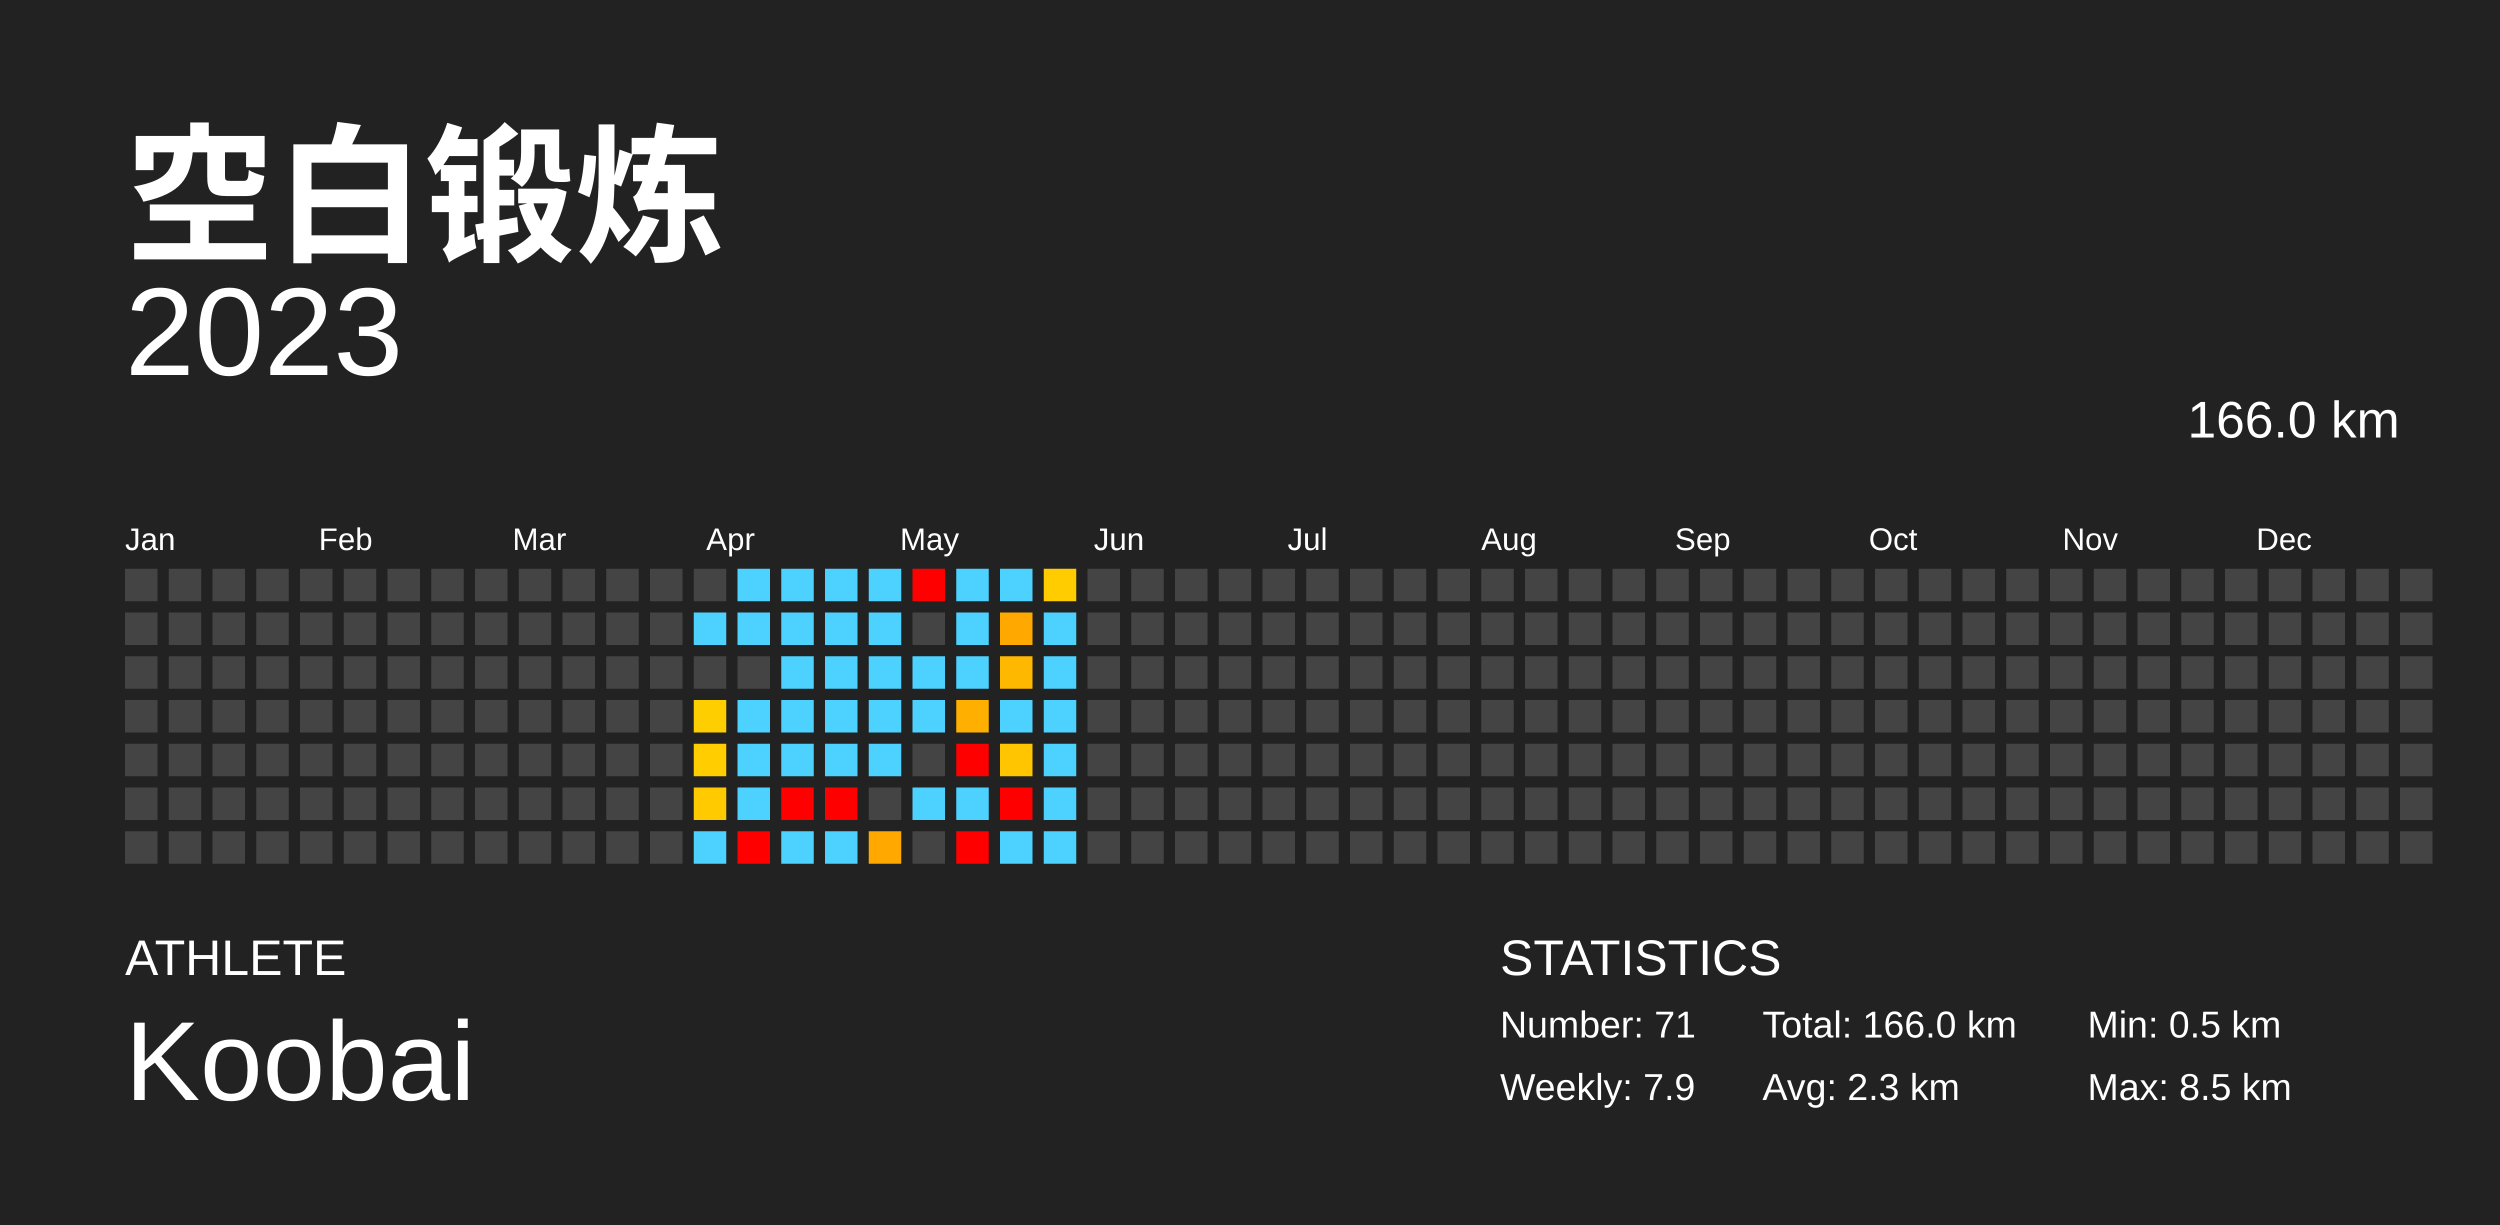
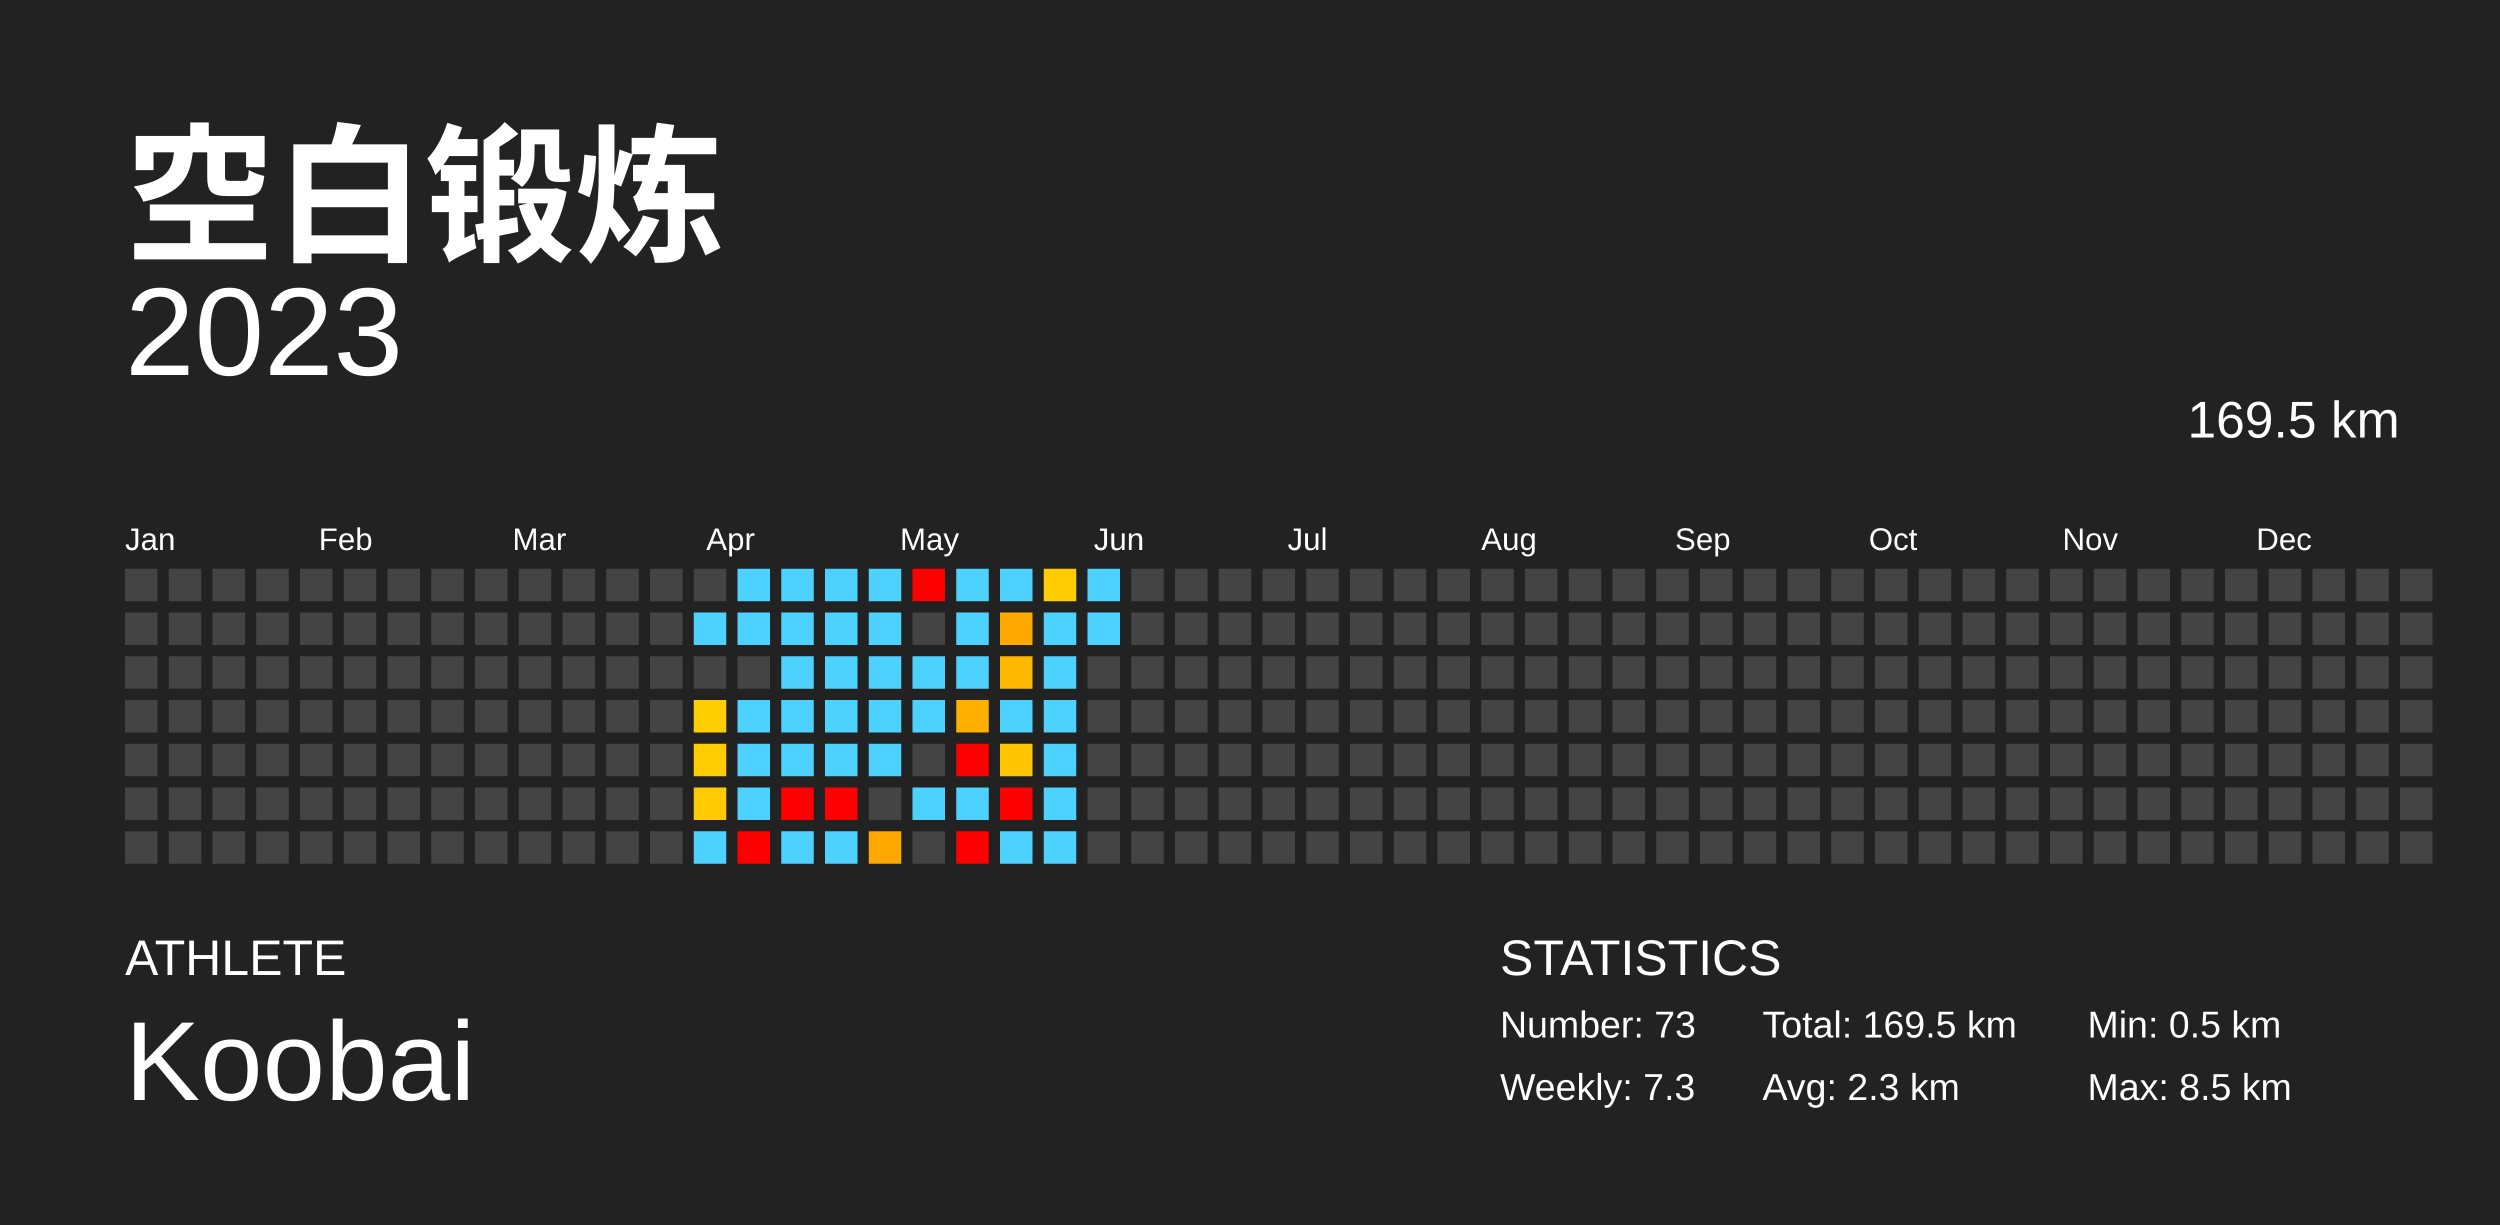
<svg xmlns="http://www.w3.org/2000/svg" baseProfile="full" height="98mm" version="1.1" viewBox="0,0,200,98" width="200mm">
  <defs />
  <rect fill="#222222" height="98" width="200" x="0" y="0" />
  <text fill="#FFFFFF" style="font-size:12px; font-family:Arial; font-weight:bold;" x="10" y="20">空白锻炼</text>
  <text fill="#FFFFFF" style="font-size:4px; font-family:Arial" x="10" y="78">ATHLETE</text>
  <text fill="#FFFFFF" style="font-size:9px; font-family:Arial" x="10" y="88">Koobai</text>
  <text fill="#FFFFFF" style="font-size:4px; font-family:Arial" x="120" y="78">STATISTICS</text>
-   <text fill="#FFFFFF" style="font-size:3px; font-family:Arial" x="120" y="83">Number: 71</text>
-   <text fill="#FFFFFF" style="font-size:3px; font-family:Arial" x="120" y="88">Weekly: 7.9</text>
-   <text fill="#FFFFFF" style="font-size:3px; font-family:Arial" x="141" y="83">Total: 166.0 km</text>
+   <text fill="#FFFFFF" style="font-size:3px; font-family:Arial" x="120" y="83">Number: 73</text>
+   <text fill="#FFFFFF" style="font-size:3px; font-family:Arial" x="120" y="88">Weekly: 7.3</text>
+   <text fill="#FFFFFF" style="font-size:3px; font-family:Arial" x="141" y="83">Total: 169.5 km</text>
  <text fill="#FFFFFF" style="font-size:3px; font-family:Arial" x="141" y="88">Avg: 2.3 km</text>
  <text fill="#FFFFFF" style="font-size:3px; font-family:Arial" x="167" y="83">Min: 0.5 km</text>
  <text fill="#FFFFFF" style="font-size:3px; font-family:Arial" x="167" y="88">Max: 8.5 km</text>
  <text alignment-baseline="hanging" fill="#FFFFFF" style="font-size:10.0px; font-family:Arial;" x="10" y="30">2023</text>
-   <text alignment-baseline="hanging" fill="#FFFFFF" style="font-size:4.125px; font-family:Arial;" x="175" y="35">166.0 km</text>
+   <text alignment-baseline="hanging" fill="#FFFFFF" style="font-size:4.125px; font-family:Arial;" x="175" y="35">169.5 km</text>
  <text fill="#FFFFFF" style="font-size:2.5px; font-family:Arial" x="10.0" y="44">Jan</text>
  <text fill="#FFFFFF" style="font-size:2.5px; font-family:Arial" x="25.5" y="44">Feb</text>
  <text fill="#FFFFFF" style="font-size:2.5px; font-family:Arial" x="41.0" y="44">Mar</text>
  <text fill="#FFFFFF" style="font-size:2.5px; font-family:Arial" x="56.5" y="44">Apr</text>
  <text fill="#FFFFFF" style="font-size:2.5px; font-family:Arial" x="72.0" y="44">May</text>
  <text fill="#FFFFFF" style="font-size:2.5px; font-family:Arial" x="87.5" y="44">Jun</text>
  <text fill="#FFFFFF" style="font-size:2.5px; font-family:Arial" x="103.0" y="44">Jul</text>
  <text fill="#FFFFFF" style="font-size:2.5px; font-family:Arial" x="118.5" y="44">Aug</text>
  <text fill="#FFFFFF" style="font-size:2.5px; font-family:Arial" x="134.0" y="44">Sep</text>
  <text fill="#FFFFFF" style="font-size:2.5px; font-family:Arial" x="149.5" y="44">Oct</text>
  <text fill="#FFFFFF" style="font-size:2.5px; font-family:Arial" x="165.0" y="44">Nov</text>
  <text fill="#FFFFFF" style="font-size:2.5px; font-family:Arial" x="180.5" y="44">Dec</text>
  <rect fill="#444444" height="2.6" width="2.6" x="10.0" y="45.5" />
  <rect fill="#444444" height="2.6" width="2.6" x="10.0" y="49.0" />
  <rect fill="#444444" height="2.6" width="2.6" x="10.0" y="52.5" />
  <rect fill="#444444" height="2.6" width="2.6" x="10.0" y="56.0" />
  <rect fill="#444444" height="2.6" width="2.6" x="10.0" y="59.5" />
  <rect fill="#444444" height="2.6" width="2.6" x="10.0" y="63.0" />
  <rect fill="#444444" height="2.6" width="2.6" x="10.0" y="66.5" />
  <rect fill="#444444" height="2.6" width="2.6" x="13.5" y="45.5" />
  <rect fill="#444444" height="2.6" width="2.6" x="13.5" y="49.0" />
  <rect fill="#444444" height="2.6" width="2.6" x="13.5" y="52.5" />
  <rect fill="#444444" height="2.6" width="2.6" x="13.5" y="56.0" />
  <rect fill="#444444" height="2.6" width="2.6" x="13.5" y="59.5" />
  <rect fill="#444444" height="2.6" width="2.6" x="13.5" y="63.0" />
  <rect fill="#444444" height="2.6" width="2.6" x="13.5" y="66.5" />
  <rect fill="#444444" height="2.6" width="2.6" x="17.0" y="45.5" />
  <rect fill="#444444" height="2.6" width="2.6" x="17.0" y="49.0" />
  <rect fill="#444444" height="2.6" width="2.6" x="17.0" y="52.5" />
  <rect fill="#444444" height="2.6" width="2.6" x="17.0" y="56.0" />
  <rect fill="#444444" height="2.6" width="2.6" x="17.0" y="59.5" />
  <rect fill="#444444" height="2.6" width="2.6" x="17.0" y="63.0" />
  <rect fill="#444444" height="2.6" width="2.6" x="17.0" y="66.5" />
  <rect fill="#444444" height="2.6" width="2.6" x="20.5" y="45.5" />
  <rect fill="#444444" height="2.6" width="2.6" x="20.5" y="49.0" />
  <rect fill="#444444" height="2.6" width="2.6" x="20.5" y="52.5" />
  <rect fill="#444444" height="2.6" width="2.6" x="20.5" y="56.0" />
  <rect fill="#444444" height="2.6" width="2.6" x="20.5" y="59.5" />
  <rect fill="#444444" height="2.6" width="2.6" x="20.5" y="63.0" />
  <rect fill="#444444" height="2.6" width="2.6" x="20.5" y="66.5" />
  <rect fill="#444444" height="2.6" width="2.6" x="24.0" y="45.5" />
  <rect fill="#444444" height="2.6" width="2.6" x="24.0" y="49.0" />
  <rect fill="#444444" height="2.6" width="2.6" x="24.0" y="52.5" />
  <rect fill="#444444" height="2.6" width="2.6" x="24.0" y="56.0" />
  <rect fill="#444444" height="2.6" width="2.6" x="24.0" y="59.5" />
  <rect fill="#444444" height="2.6" width="2.6" x="24.0" y="63.0" />
  <rect fill="#444444" height="2.6" width="2.6" x="24.0" y="66.5" />
  <rect fill="#444444" height="2.6" width="2.6" x="27.5" y="45.5" />
  <rect fill="#444444" height="2.6" width="2.6" x="27.5" y="49.0" />
  <rect fill="#444444" height="2.6" width="2.6" x="27.5" y="52.5" />
  <rect fill="#444444" height="2.6" width="2.6" x="27.5" y="56.0" />
  <rect fill="#444444" height="2.6" width="2.6" x="27.5" y="59.5" />
  <rect fill="#444444" height="2.6" width="2.6" x="27.5" y="63.0" />
  <rect fill="#444444" height="2.6" width="2.6" x="27.5" y="66.5" />
  <rect fill="#444444" height="2.6" width="2.6" x="31.0" y="45.5" />
  <rect fill="#444444" height="2.6" width="2.6" x="31.0" y="49.0" />
  <rect fill="#444444" height="2.6" width="2.6" x="31.0" y="52.5" />
  <rect fill="#444444" height="2.6" width="2.6" x="31.0" y="56.0" />
  <rect fill="#444444" height="2.6" width="2.6" x="31.0" y="59.5" />
  <rect fill="#444444" height="2.6" width="2.6" x="31.0" y="63.0" />
  <rect fill="#444444" height="2.6" width="2.6" x="31.0" y="66.5" />
  <rect fill="#444444" height="2.6" width="2.6" x="34.5" y="45.5" />
  <rect fill="#444444" height="2.6" width="2.6" x="34.5" y="49.0" />
  <rect fill="#444444" height="2.6" width="2.6" x="34.5" y="52.5" />
  <rect fill="#444444" height="2.6" width="2.6" x="34.5" y="56.0" />
  <rect fill="#444444" height="2.6" width="2.6" x="34.5" y="59.5" />
  <rect fill="#444444" height="2.6" width="2.6" x="34.5" y="63.0" />
  <rect fill="#444444" height="2.6" width="2.6" x="34.5" y="66.5" />
  <rect fill="#444444" height="2.6" width="2.6" x="38.0" y="45.5" />
  <rect fill="#444444" height="2.6" width="2.6" x="38.0" y="49.0" />
  <rect fill="#444444" height="2.6" width="2.6" x="38.0" y="52.5" />
  <rect fill="#444444" height="2.6" width="2.6" x="38.0" y="56.0" />
  <rect fill="#444444" height="2.6" width="2.6" x="38.0" y="59.5" />
  <rect fill="#444444" height="2.6" width="2.6" x="38.0" y="63.0" />
  <rect fill="#444444" height="2.6" width="2.6" x="38.0" y="66.5" />
  <rect fill="#444444" height="2.6" width="2.6" x="41.5" y="45.5" />
  <rect fill="#444444" height="2.6" width="2.6" x="41.5" y="49.0" />
  <rect fill="#444444" height="2.6" width="2.6" x="41.5" y="52.5" />
  <rect fill="#444444" height="2.6" width="2.6" x="41.5" y="56.0" />
  <rect fill="#444444" height="2.6" width="2.6" x="41.5" y="59.5" />
  <rect fill="#444444" height="2.6" width="2.6" x="41.5" y="63.0" />
  <rect fill="#444444" height="2.6" width="2.6" x="41.5" y="66.5" />
  <rect fill="#444444" height="2.6" width="2.6" x="45.0" y="45.5" />
  <rect fill="#444444" height="2.6" width="2.6" x="45.0" y="49.0" />
  <rect fill="#444444" height="2.6" width="2.6" x="45.0" y="52.5" />
  <rect fill="#444444" height="2.6" width="2.6" x="45.0" y="56.0" />
  <rect fill="#444444" height="2.6" width="2.6" x="45.0" y="59.5" />
  <rect fill="#444444" height="2.6" width="2.6" x="45.0" y="63.0" />
  <rect fill="#444444" height="2.6" width="2.6" x="45.0" y="66.5" />
  <rect fill="#444444" height="2.6" width="2.6" x="48.5" y="45.5" />
  <rect fill="#444444" height="2.6" width="2.6" x="48.5" y="49.0" />
  <rect fill="#444444" height="2.6" width="2.6" x="48.5" y="52.5" />
  <rect fill="#444444" height="2.6" width="2.6" x="48.5" y="56.0" />
  <rect fill="#444444" height="2.6" width="2.6" x="48.5" y="59.5" />
  <rect fill="#444444" height="2.6" width="2.6" x="48.5" y="63.0" />
  <rect fill="#444444" height="2.6" width="2.6" x="48.5" y="66.5" />
  <rect fill="#444444" height="2.6" width="2.6" x="52.0" y="45.5" />
  <rect fill="#444444" height="2.6" width="2.6" x="52.0" y="49.0" />
  <rect fill="#444444" height="2.6" width="2.6" x="52.0" y="52.5" />
  <rect fill="#444444" height="2.6" width="2.6" x="52.0" y="56.0" />
  <rect fill="#444444" height="2.6" width="2.6" x="52.0" y="59.5" />
  <rect fill="#444444" height="2.6" width="2.6" x="52.0" y="63.0" />
  <rect fill="#444444" height="2.6" width="2.6" x="52.0" y="66.5" />
  <rect fill="#444444" height="2.6" width="2.6" x="55.5" y="45.5" />
  <rect fill="#4dd2ff" height="2.6" width="2.6" x="55.5" y="49.0" />
  <rect fill="#444444" height="2.6" width="2.6" x="55.5" y="52.5" />
  <rect fill="#ffce00" height="2.6" width="2.6" x="55.5" y="56.0" />
  <rect fill="#ffcd00" height="2.6" width="2.6" x="55.5" y="59.5" />
  <rect fill="#ffcb00" height="2.6" width="2.6" x="55.5" y="63.0" />
  <rect fill="#4dd2ff" height="2.6" width="2.6" x="55.5" y="66.5" />
  <rect fill="#4dd2ff" height="2.6" width="2.6" x="59.0" y="45.5" />
  <rect fill="#4dd2ff" height="2.6" width="2.6" x="59.0" y="49.0" />
  <rect fill="#444444" height="2.6" width="2.6" x="59.0" y="52.5" />
  <rect fill="#4dd2ff" height="2.6" width="2.6" x="59.0" y="56.0" />
  <rect fill="#4dd2ff" height="2.6" width="2.6" x="59.0" y="59.5" />
  <rect fill="#4dd2ff" height="2.6" width="2.6" x="59.0" y="63.0" />
  <rect fill="red" height="2.6" width="2.6" x="59.0" y="66.5" />
  <rect fill="#4dd2ff" height="2.6" width="2.6" x="62.5" y="45.5" />
  <rect fill="#4dd2ff" height="2.6" width="2.6" x="62.5" y="49.0" />
  <rect fill="#4dd2ff" height="2.6" width="2.6" x="62.5" y="52.5" />
  <rect fill="#4dd2ff" height="2.6" width="2.6" x="62.5" y="56.0" />
  <rect fill="#4dd2ff" height="2.6" width="2.6" x="62.5" y="59.5" />
  <rect fill="red" height="2.6" width="2.6" x="62.5" y="63.0" />
  <rect fill="#4dd2ff" height="2.6" width="2.6" x="62.5" y="66.5" />
  <rect fill="#4dd2ff" height="2.6" width="2.6" x="66.0" y="45.5" />
  <rect fill="#4dd2ff" height="2.6" width="2.6" x="66.0" y="49.0" />
  <rect fill="#4dd2ff" height="2.6" width="2.6" x="66.0" y="52.5" />
  <rect fill="#4dd2ff" height="2.6" width="2.6" x="66.0" y="56.0" />
  <rect fill="#4dd2ff" height="2.6" width="2.6" x="66.0" y="59.5" />
  <rect fill="red" height="2.6" width="2.6" x="66.0" y="63.0" />
  <rect fill="#4dd2ff" height="2.6" width="2.6" x="66.0" y="66.5" />
  <rect fill="#4dd2ff" height="2.6" width="2.6" x="69.5" y="45.5" />
  <rect fill="#4dd2ff" height="2.6" width="2.6" x="69.5" y="49.0" />
  <rect fill="#4dd2ff" height="2.6" width="2.6" x="69.5" y="52.5" />
  <rect fill="#4dd2ff" height="2.6" width="2.6" x="69.5" y="56.0" />
  <rect fill="#4dd2ff" height="2.6" width="2.6" x="69.5" y="59.5" />
  <rect fill="#444444" height="2.6" width="2.6" x="69.5" y="63.0" />
  <rect fill="#ffa800" height="2.6" width="2.6" x="69.5" y="66.5" />
  <rect fill="red" height="2.6" width="2.6" x="73.0" y="45.5" />
  <rect fill="#444444" height="2.6" width="2.6" x="73.0" y="49.0" />
  <rect fill="#4dd2ff" height="2.6" width="2.6" x="73.0" y="52.5" />
  <rect fill="#4dd2ff" height="2.6" width="2.6" x="73.0" y="56.0" />
  <rect fill="#444444" height="2.6" width="2.6" x="73.0" y="59.5" />
  <rect fill="#4dd2ff" height="2.6" width="2.6" x="73.0" y="63.0" />
  <rect fill="#444444" height="2.6" width="2.6" x="73.0" y="66.5" />
  <rect fill="#4dd2ff" height="2.6" width="2.6" x="76.5" y="45.5" />
  <rect fill="#4dd2ff" height="2.6" width="2.6" x="76.5" y="49.0" />
  <rect fill="#4dd2ff" height="2.6" width="2.6" x="76.5" y="52.5" />
  <rect fill="#ffaf00" height="2.6" width="2.6" x="76.5" y="56.0" />
  <rect fill="red" height="2.6" width="2.6" x="76.5" y="59.5" />
  <rect fill="#4dd2ff" height="2.6" width="2.6" x="76.5" y="63.0" />
  <rect fill="red" height="2.6" width="2.6" x="76.5" y="66.5" />
  <rect fill="#4dd2ff" height="2.6" width="2.6" x="80.0" y="45.5" />
  <rect fill="#ffa900" height="2.6" width="2.6" x="80.0" y="49.0" />
  <rect fill="#ffb800" height="2.6" width="2.6" x="80.0" y="52.5" />
  <rect fill="#4dd2ff" height="2.6" width="2.6" x="80.0" y="56.0" />
  <rect fill="#ffc500" height="2.6" width="2.6" x="80.0" y="59.5" />
  <rect fill="red" height="2.6" width="2.6" x="80.0" y="63.0" />
  <rect fill="#4dd2ff" height="2.6" width="2.6" x="80.0" y="66.5" />
  <rect fill="#ffcc00" height="2.6" width="2.6" x="83.5" y="45.5" />
  <rect fill="#4dd2ff" height="2.6" width="2.6" x="83.5" y="49.0" />
  <rect fill="#4dd2ff" height="2.6" width="2.6" x="83.5" y="52.5" />
  <rect fill="#4dd2ff" height="2.6" width="2.6" x="83.5" y="56.0" />
  <rect fill="#4dd2ff" height="2.6" width="2.6" x="83.5" y="59.5" />
  <rect fill="#4dd2ff" height="2.6" width="2.6" x="83.5" y="63.0" />
  <rect fill="#4dd2ff" height="2.6" width="2.6" x="83.5" y="66.5" />
-   <rect fill="#444444" height="2.6" width="2.6" x="87.0" y="45.5" />
-   <rect fill="#444444" height="2.6" width="2.6" x="87.0" y="49.0" />
+   <rect fill="#4dd2ff" height="2.6" width="2.6" x="87.0" y="45.5" />
+   <rect fill="#4dd2ff" height="2.6" width="2.6" x="87.0" y="49.0" />
  <rect fill="#444444" height="2.6" width="2.6" x="87.0" y="52.5" />
  <rect fill="#444444" height="2.6" width="2.6" x="87.0" y="56.0" />
  <rect fill="#444444" height="2.6" width="2.6" x="87.0" y="59.5" />
  <rect fill="#444444" height="2.6" width="2.6" x="87.0" y="63.0" />
  <rect fill="#444444" height="2.6" width="2.6" x="87.0" y="66.5" />
  <rect fill="#444444" height="2.6" width="2.6" x="90.5" y="45.5" />
  <rect fill="#444444" height="2.6" width="2.6" x="90.5" y="49.0" />
  <rect fill="#444444" height="2.6" width="2.6" x="90.5" y="52.5" />
  <rect fill="#444444" height="2.6" width="2.6" x="90.5" y="56.0" />
  <rect fill="#444444" height="2.6" width="2.6" x="90.5" y="59.5" />
  <rect fill="#444444" height="2.6" width="2.6" x="90.5" y="63.0" />
  <rect fill="#444444" height="2.6" width="2.6" x="90.5" y="66.5" />
  <rect fill="#444444" height="2.6" width="2.6" x="94.0" y="45.5" />
  <rect fill="#444444" height="2.6" width="2.6" x="94.0" y="49.0" />
  <rect fill="#444444" height="2.6" width="2.6" x="94.0" y="52.5" />
  <rect fill="#444444" height="2.6" width="2.6" x="94.0" y="56.0" />
  <rect fill="#444444" height="2.6" width="2.6" x="94.0" y="59.5" />
  <rect fill="#444444" height="2.6" width="2.6" x="94.0" y="63.0" />
  <rect fill="#444444" height="2.6" width="2.6" x="94.0" y="66.5" />
  <rect fill="#444444" height="2.6" width="2.6" x="97.5" y="45.5" />
  <rect fill="#444444" height="2.6" width="2.6" x="97.5" y="49.0" />
  <rect fill="#444444" height="2.6" width="2.6" x="97.5" y="52.5" />
  <rect fill="#444444" height="2.6" width="2.6" x="97.5" y="56.0" />
  <rect fill="#444444" height="2.6" width="2.6" x="97.5" y="59.5" />
  <rect fill="#444444" height="2.6" width="2.6" x="97.5" y="63.0" />
  <rect fill="#444444" height="2.6" width="2.6" x="97.5" y="66.5" />
  <rect fill="#444444" height="2.6" width="2.6" x="101.0" y="45.5" />
  <rect fill="#444444" height="2.6" width="2.6" x="101.0" y="49.0" />
  <rect fill="#444444" height="2.6" width="2.6" x="101.0" y="52.5" />
  <rect fill="#444444" height="2.6" width="2.6" x="101.0" y="56.0" />
  <rect fill="#444444" height="2.6" width="2.6" x="101.0" y="59.5" />
  <rect fill="#444444" height="2.6" width="2.6" x="101.0" y="63.0" />
  <rect fill="#444444" height="2.6" width="2.6" x="101.0" y="66.5" />
  <rect fill="#444444" height="2.6" width="2.6" x="104.5" y="45.5" />
  <rect fill="#444444" height="2.6" width="2.6" x="104.5" y="49.0" />
  <rect fill="#444444" height="2.6" width="2.6" x="104.5" y="52.5" />
  <rect fill="#444444" height="2.6" width="2.6" x="104.5" y="56.0" />
  <rect fill="#444444" height="2.6" width="2.6" x="104.5" y="59.5" />
  <rect fill="#444444" height="2.6" width="2.6" x="104.5" y="63.0" />
  <rect fill="#444444" height="2.6" width="2.6" x="104.5" y="66.5" />
  <rect fill="#444444" height="2.6" width="2.6" x="108.0" y="45.5" />
  <rect fill="#444444" height="2.6" width="2.6" x="108.0" y="49.0" />
  <rect fill="#444444" height="2.6" width="2.6" x="108.0" y="52.5" />
  <rect fill="#444444" height="2.6" width="2.6" x="108.0" y="56.0" />
  <rect fill="#444444" height="2.6" width="2.6" x="108.0" y="59.5" />
  <rect fill="#444444" height="2.6" width="2.6" x="108.0" y="63.0" />
  <rect fill="#444444" height="2.6" width="2.6" x="108.0" y="66.5" />
  <rect fill="#444444" height="2.6" width="2.6" x="111.5" y="45.5" />
  <rect fill="#444444" height="2.6" width="2.6" x="111.5" y="49.0" />
  <rect fill="#444444" height="2.6" width="2.6" x="111.5" y="52.5" />
  <rect fill="#444444" height="2.6" width="2.6" x="111.5" y="56.0" />
  <rect fill="#444444" height="2.6" width="2.6" x="111.5" y="59.5" />
  <rect fill="#444444" height="2.6" width="2.6" x="111.5" y="63.0" />
  <rect fill="#444444" height="2.6" width="2.6" x="111.5" y="66.5" />
  <rect fill="#444444" height="2.6" width="2.6" x="115.0" y="45.5" />
  <rect fill="#444444" height="2.6" width="2.6" x="115.0" y="49.0" />
  <rect fill="#444444" height="2.6" width="2.6" x="115.0" y="52.5" />
  <rect fill="#444444" height="2.6" width="2.6" x="115.0" y="56.0" />
  <rect fill="#444444" height="2.6" width="2.6" x="115.0" y="59.5" />
  <rect fill="#444444" height="2.6" width="2.6" x="115.0" y="63.0" />
  <rect fill="#444444" height="2.6" width="2.6" x="115.0" y="66.5" />
  <rect fill="#444444" height="2.6" width="2.6" x="118.5" y="45.5" />
  <rect fill="#444444" height="2.6" width="2.6" x="118.5" y="49.0" />
  <rect fill="#444444" height="2.6" width="2.6" x="118.5" y="52.5" />
  <rect fill="#444444" height="2.6" width="2.6" x="118.5" y="56.0" />
  <rect fill="#444444" height="2.6" width="2.6" x="118.5" y="59.5" />
  <rect fill="#444444" height="2.6" width="2.6" x="118.5" y="63.0" />
  <rect fill="#444444" height="2.6" width="2.6" x="118.5" y="66.5" />
  <rect fill="#444444" height="2.6" width="2.6" x="122.0" y="45.5" />
  <rect fill="#444444" height="2.6" width="2.6" x="122.0" y="49.0" />
  <rect fill="#444444" height="2.6" width="2.6" x="122.0" y="52.5" />
  <rect fill="#444444" height="2.6" width="2.6" x="122.0" y="56.0" />
  <rect fill="#444444" height="2.6" width="2.6" x="122.0" y="59.5" />
  <rect fill="#444444" height="2.6" width="2.6" x="122.0" y="63.0" />
  <rect fill="#444444" height="2.6" width="2.6" x="122.0" y="66.5" />
  <rect fill="#444444" height="2.6" width="2.6" x="125.5" y="45.5" />
  <rect fill="#444444" height="2.6" width="2.6" x="125.5" y="49.0" />
  <rect fill="#444444" height="2.6" width="2.6" x="125.5" y="52.5" />
  <rect fill="#444444" height="2.6" width="2.6" x="125.5" y="56.0" />
  <rect fill="#444444" height="2.6" width="2.6" x="125.5" y="59.5" />
  <rect fill="#444444" height="2.6" width="2.6" x="125.5" y="63.0" />
  <rect fill="#444444" height="2.6" width="2.6" x="125.5" y="66.5" />
  <rect fill="#444444" height="2.6" width="2.6" x="129.0" y="45.5" />
  <rect fill="#444444" height="2.6" width="2.6" x="129.0" y="49.0" />
  <rect fill="#444444" height="2.6" width="2.6" x="129.0" y="52.5" />
  <rect fill="#444444" height="2.6" width="2.6" x="129.0" y="56.0" />
  <rect fill="#444444" height="2.6" width="2.6" x="129.0" y="59.5" />
  <rect fill="#444444" height="2.6" width="2.6" x="129.0" y="63.0" />
  <rect fill="#444444" height="2.6" width="2.6" x="129.0" y="66.5" />
  <rect fill="#444444" height="2.6" width="2.6" x="132.5" y="45.5" />
  <rect fill="#444444" height="2.6" width="2.6" x="132.5" y="49.0" />
  <rect fill="#444444" height="2.6" width="2.6" x="132.5" y="52.5" />
  <rect fill="#444444" height="2.6" width="2.6" x="132.5" y="56.0" />
  <rect fill="#444444" height="2.6" width="2.6" x="132.5" y="59.5" />
  <rect fill="#444444" height="2.6" width="2.6" x="132.5" y="63.0" />
  <rect fill="#444444" height="2.6" width="2.6" x="132.5" y="66.5" />
  <rect fill="#444444" height="2.6" width="2.6" x="136.0" y="45.5" />
  <rect fill="#444444" height="2.6" width="2.6" x="136.0" y="49.0" />
  <rect fill="#444444" height="2.6" width="2.6" x="136.0" y="52.5" />
  <rect fill="#444444" height="2.6" width="2.6" x="136.0" y="56.0" />
  <rect fill="#444444" height="2.6" width="2.6" x="136.0" y="59.5" />
  <rect fill="#444444" height="2.6" width="2.6" x="136.0" y="63.0" />
  <rect fill="#444444" height="2.6" width="2.6" x="136.0" y="66.5" />
  <rect fill="#444444" height="2.6" width="2.6" x="139.5" y="45.5" />
  <rect fill="#444444" height="2.6" width="2.6" x="139.5" y="49.0" />
  <rect fill="#444444" height="2.6" width="2.6" x="139.5" y="52.5" />
  <rect fill="#444444" height="2.6" width="2.6" x="139.5" y="56.0" />
  <rect fill="#444444" height="2.6" width="2.6" x="139.5" y="59.5" />
  <rect fill="#444444" height="2.6" width="2.6" x="139.5" y="63.0" />
  <rect fill="#444444" height="2.6" width="2.6" x="139.5" y="66.5" />
  <rect fill="#444444" height="2.6" width="2.6" x="143.0" y="45.5" />
  <rect fill="#444444" height="2.6" width="2.6" x="143.0" y="49.0" />
  <rect fill="#444444" height="2.6" width="2.6" x="143.0" y="52.5" />
  <rect fill="#444444" height="2.6" width="2.6" x="143.0" y="56.0" />
  <rect fill="#444444" height="2.6" width="2.6" x="143.0" y="59.5" />
  <rect fill="#444444" height="2.6" width="2.6" x="143.0" y="63.0" />
  <rect fill="#444444" height="2.6" width="2.6" x="143.0" y="66.5" />
  <rect fill="#444444" height="2.6" width="2.6" x="146.5" y="45.5" />
  <rect fill="#444444" height="2.6" width="2.6" x="146.5" y="49.0" />
  <rect fill="#444444" height="2.6" width="2.6" x="146.5" y="52.5" />
  <rect fill="#444444" height="2.6" width="2.6" x="146.5" y="56.0" />
  <rect fill="#444444" height="2.6" width="2.6" x="146.5" y="59.5" />
  <rect fill="#444444" height="2.6" width="2.6" x="146.5" y="63.0" />
  <rect fill="#444444" height="2.6" width="2.6" x="146.5" y="66.5" />
  <rect fill="#444444" height="2.6" width="2.6" x="150.0" y="45.5" />
  <rect fill="#444444" height="2.6" width="2.6" x="150.0" y="49.0" />
  <rect fill="#444444" height="2.6" width="2.6" x="150.0" y="52.5" />
  <rect fill="#444444" height="2.6" width="2.6" x="150.0" y="56.0" />
  <rect fill="#444444" height="2.6" width="2.6" x="150.0" y="59.5" />
  <rect fill="#444444" height="2.6" width="2.6" x="150.0" y="63.0" />
  <rect fill="#444444" height="2.6" width="2.6" x="150.0" y="66.5" />
  <rect fill="#444444" height="2.6" width="2.6" x="153.5" y="45.5" />
  <rect fill="#444444" height="2.6" width="2.6" x="153.5" y="49.0" />
  <rect fill="#444444" height="2.6" width="2.6" x="153.5" y="52.5" />
  <rect fill="#444444" height="2.6" width="2.6" x="153.5" y="56.0" />
  <rect fill="#444444" height="2.6" width="2.6" x="153.5" y="59.5" />
  <rect fill="#444444" height="2.6" width="2.6" x="153.5" y="63.0" />
  <rect fill="#444444" height="2.6" width="2.6" x="153.5" y="66.5" />
  <rect fill="#444444" height="2.6" width="2.6" x="157.0" y="45.5" />
  <rect fill="#444444" height="2.6" width="2.6" x="157.0" y="49.0" />
  <rect fill="#444444" height="2.6" width="2.6" x="157.0" y="52.5" />
  <rect fill="#444444" height="2.6" width="2.6" x="157.0" y="56.0" />
  <rect fill="#444444" height="2.6" width="2.6" x="157.0" y="59.5" />
  <rect fill="#444444" height="2.6" width="2.6" x="157.0" y="63.0" />
  <rect fill="#444444" height="2.6" width="2.6" x="157.0" y="66.5" />
  <rect fill="#444444" height="2.6" width="2.6" x="160.5" y="45.5" />
  <rect fill="#444444" height="2.6" width="2.6" x="160.5" y="49.0" />
  <rect fill="#444444" height="2.6" width="2.6" x="160.5" y="52.5" />
  <rect fill="#444444" height="2.6" width="2.6" x="160.5" y="56.0" />
  <rect fill="#444444" height="2.6" width="2.6" x="160.5" y="59.5" />
  <rect fill="#444444" height="2.6" width="2.6" x="160.5" y="63.0" />
  <rect fill="#444444" height="2.6" width="2.6" x="160.5" y="66.5" />
  <rect fill="#444444" height="2.6" width="2.6" x="164.0" y="45.5" />
  <rect fill="#444444" height="2.6" width="2.6" x="164.0" y="49.0" />
  <rect fill="#444444" height="2.6" width="2.6" x="164.0" y="52.5" />
  <rect fill="#444444" height="2.6" width="2.6" x="164.0" y="56.0" />
  <rect fill="#444444" height="2.6" width="2.6" x="164.0" y="59.5" />
  <rect fill="#444444" height="2.6" width="2.6" x="164.0" y="63.0" />
  <rect fill="#444444" height="2.6" width="2.6" x="164.0" y="66.5" />
  <rect fill="#444444" height="2.6" width="2.6" x="167.5" y="45.5" />
  <rect fill="#444444" height="2.6" width="2.6" x="167.5" y="49.0" />
  <rect fill="#444444" height="2.6" width="2.6" x="167.5" y="52.5" />
  <rect fill="#444444" height="2.6" width="2.6" x="167.5" y="56.0" />
  <rect fill="#444444" height="2.6" width="2.6" x="167.5" y="59.5" />
  <rect fill="#444444" height="2.6" width="2.6" x="167.5" y="63.0" />
  <rect fill="#444444" height="2.6" width="2.6" x="167.5" y="66.5" />
  <rect fill="#444444" height="2.6" width="2.6" x="171.0" y="45.5" />
  <rect fill="#444444" height="2.6" width="2.6" x="171.0" y="49.0" />
  <rect fill="#444444" height="2.6" width="2.6" x="171.0" y="52.5" />
  <rect fill="#444444" height="2.6" width="2.6" x="171.0" y="56.0" />
  <rect fill="#444444" height="2.6" width="2.6" x="171.0" y="59.5" />
  <rect fill="#444444" height="2.6" width="2.6" x="171.0" y="63.0" />
  <rect fill="#444444" height="2.6" width="2.6" x="171.0" y="66.5" />
  <rect fill="#444444" height="2.6" width="2.6" x="174.5" y="45.5" />
  <rect fill="#444444" height="2.6" width="2.6" x="174.5" y="49.0" />
  <rect fill="#444444" height="2.6" width="2.6" x="174.5" y="52.5" />
  <rect fill="#444444" height="2.6" width="2.6" x="174.5" y="56.0" />
  <rect fill="#444444" height="2.6" width="2.6" x="174.5" y="59.5" />
  <rect fill="#444444" height="2.6" width="2.6" x="174.5" y="63.0" />
  <rect fill="#444444" height="2.6" width="2.6" x="174.5" y="66.5" />
  <rect fill="#444444" height="2.6" width="2.6" x="178.0" y="45.5" />
  <rect fill="#444444" height="2.6" width="2.6" x="178.0" y="49.0" />
  <rect fill="#444444" height="2.6" width="2.6" x="178.0" y="52.5" />
  <rect fill="#444444" height="2.6" width="2.6" x="178.0" y="56.0" />
  <rect fill="#444444" height="2.6" width="2.6" x="178.0" y="59.5" />
  <rect fill="#444444" height="2.6" width="2.6" x="178.0" y="63.0" />
  <rect fill="#444444" height="2.6" width="2.6" x="178.0" y="66.5" />
  <rect fill="#444444" height="2.6" width="2.6" x="181.5" y="45.5" />
  <rect fill="#444444" height="2.6" width="2.6" x="181.5" y="49.0" />
  <rect fill="#444444" height="2.6" width="2.6" x="181.5" y="52.5" />
  <rect fill="#444444" height="2.6" width="2.6" x="181.5" y="56.0" />
  <rect fill="#444444" height="2.6" width="2.6" x="181.5" y="59.5" />
  <rect fill="#444444" height="2.6" width="2.6" x="181.5" y="63.0" />
  <rect fill="#444444" height="2.6" width="2.6" x="181.5" y="66.5" />
  <rect fill="#444444" height="2.6" width="2.6" x="185.0" y="45.5" />
  <rect fill="#444444" height="2.6" width="2.6" x="185.0" y="49.0" />
  <rect fill="#444444" height="2.6" width="2.6" x="185.0" y="52.5" />
  <rect fill="#444444" height="2.6" width="2.6" x="185.0" y="56.0" />
  <rect fill="#444444" height="2.6" width="2.6" x="185.0" y="59.5" />
  <rect fill="#444444" height="2.6" width="2.6" x="185.0" y="63.0" />
  <rect fill="#444444" height="2.6" width="2.6" x="185.0" y="66.5" />
  <rect fill="#444444" height="2.6" width="2.6" x="188.5" y="45.5" />
  <rect fill="#444444" height="2.6" width="2.6" x="188.5" y="49.0" />
  <rect fill="#444444" height="2.6" width="2.6" x="188.5" y="52.5" />
  <rect fill="#444444" height="2.6" width="2.6" x="188.5" y="56.0" />
  <rect fill="#444444" height="2.6" width="2.6" x="188.5" y="59.5" />
  <rect fill="#444444" height="2.6" width="2.6" x="188.5" y="63.0" />
  <rect fill="#444444" height="2.6" width="2.6" x="188.5" y="66.5" />
  <rect fill="#444444" height="2.6" width="2.6" x="192.0" y="45.5" />
  <rect fill="#444444" height="2.6" width="2.6" x="192.0" y="49.0" />
  <rect fill="#444444" height="2.6" width="2.6" x="192.0" y="52.5" />
  <rect fill="#444444" height="2.6" width="2.6" x="192.0" y="56.0" />
  <rect fill="#444444" height="2.6" width="2.6" x="192.0" y="59.5" />
  <rect fill="#444444" height="2.6" width="2.6" x="192.0" y="63.0" />
  <rect fill="#444444" height="2.6" width="2.6" x="192.0" y="66.5" />
</svg>
